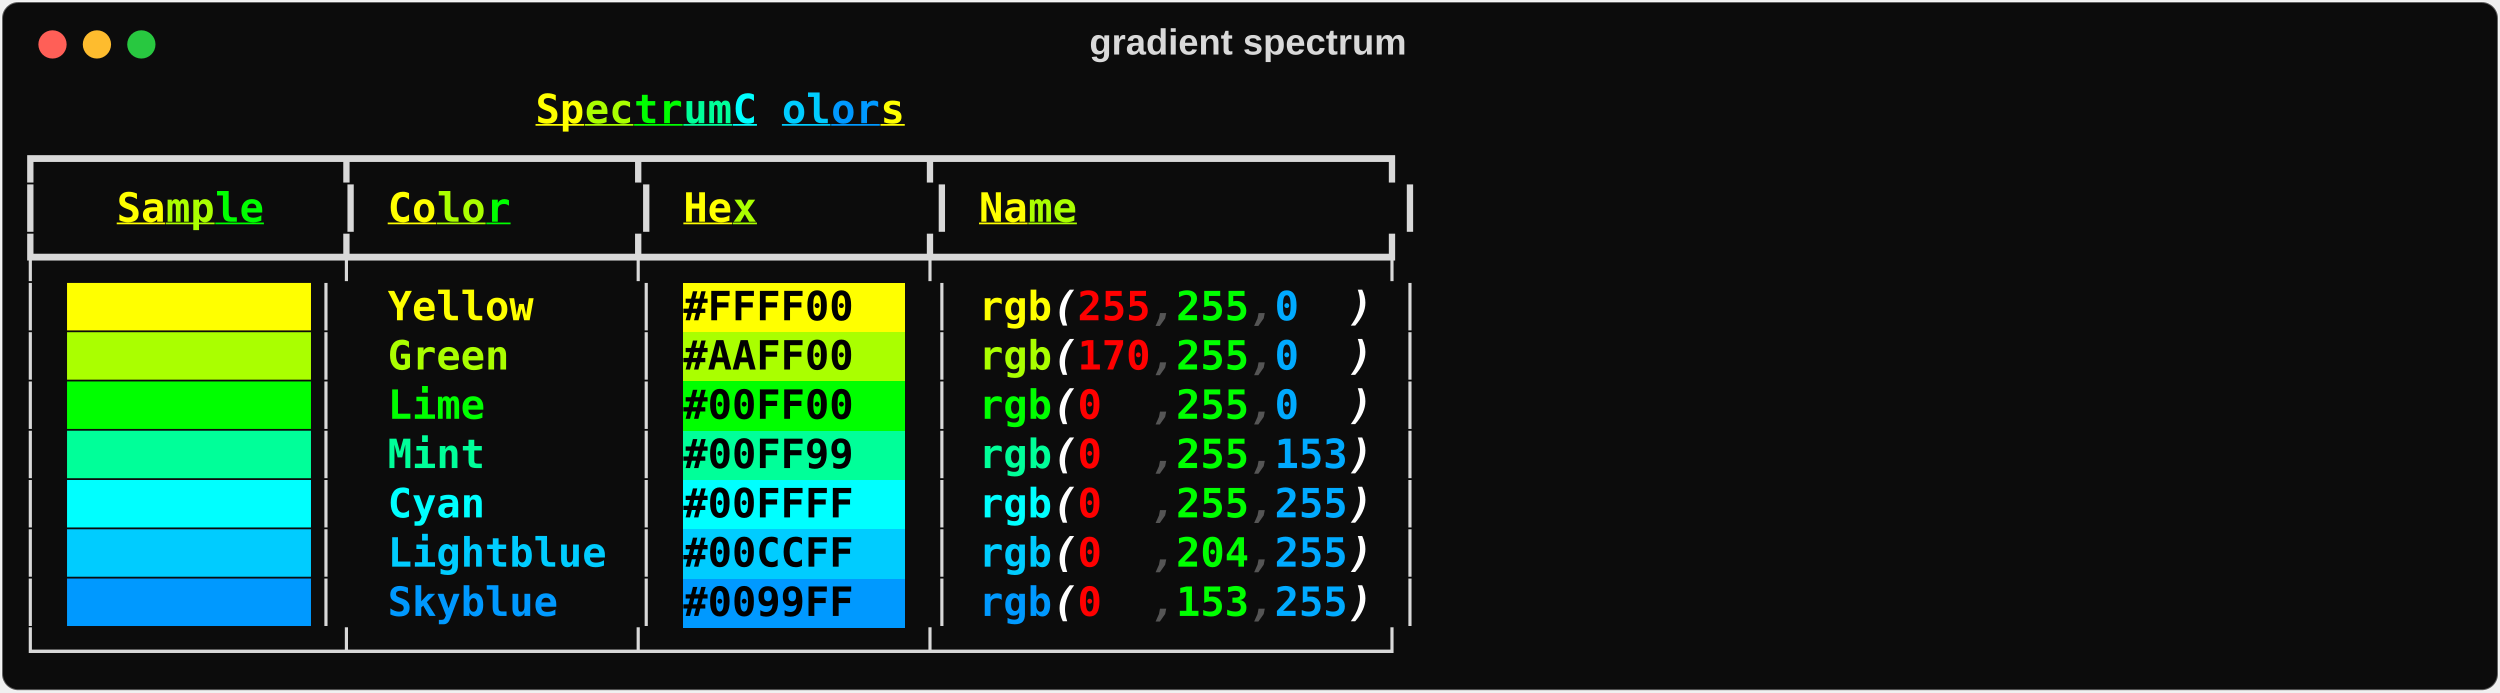
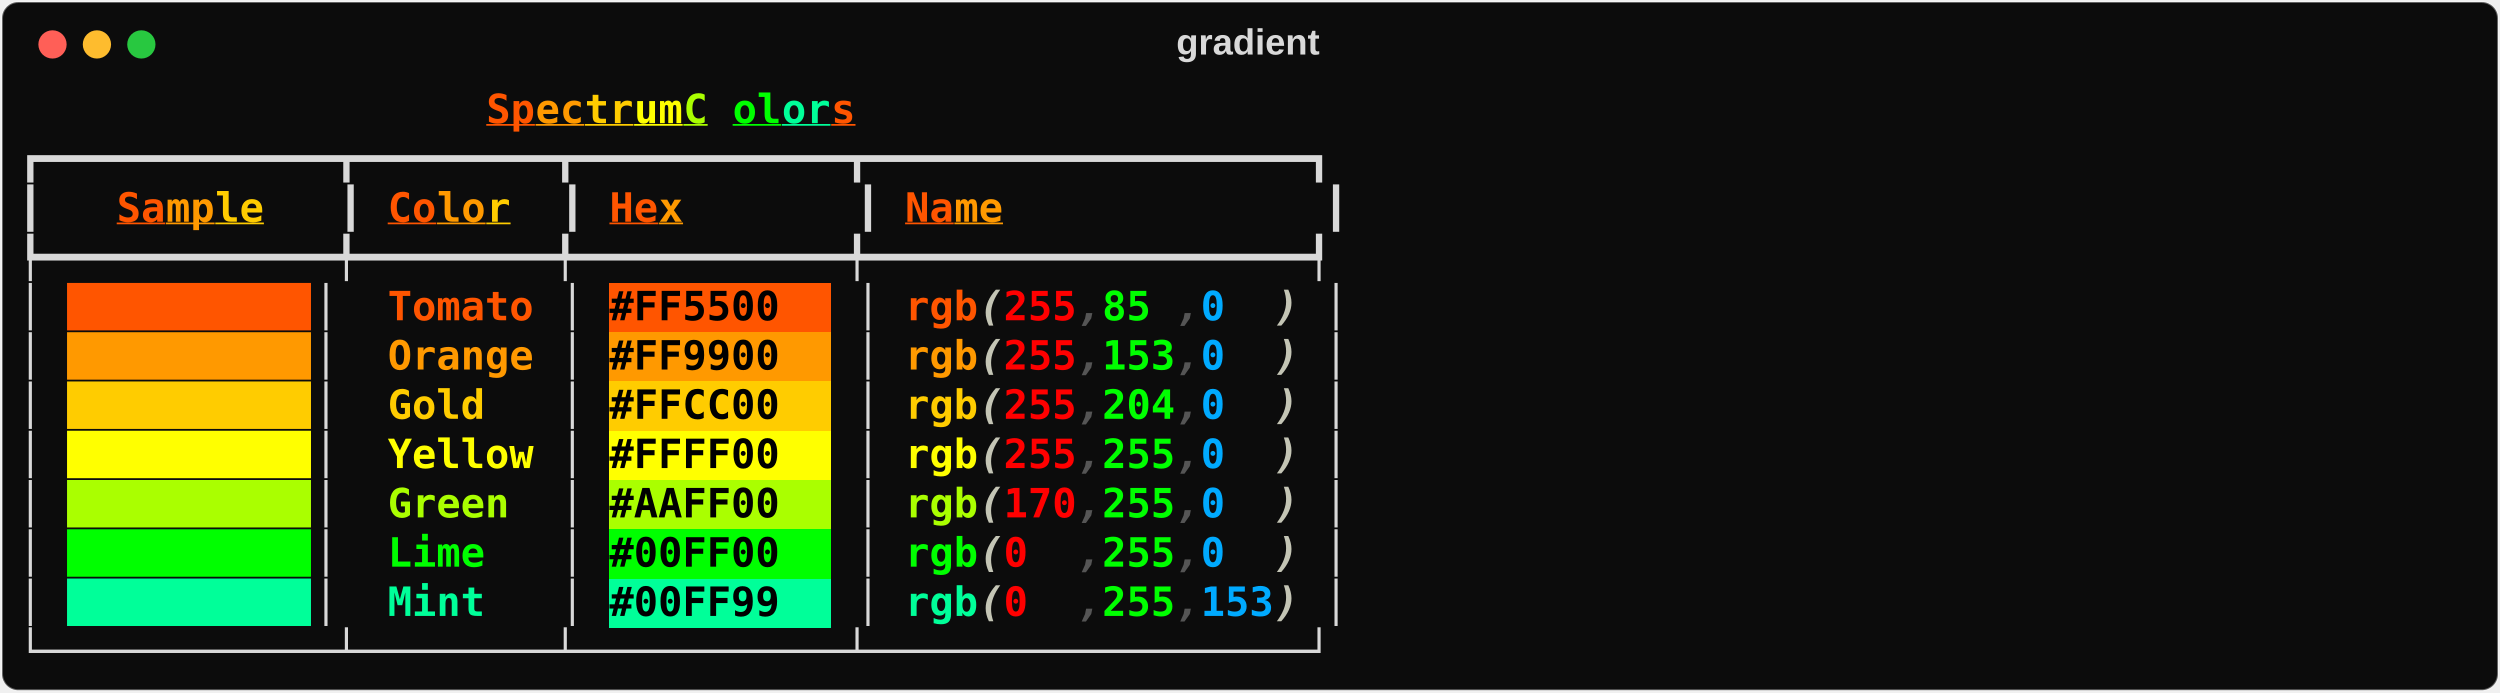
<svg xmlns="http://www.w3.org/2000/svg" class="rich-terminal" viewBox="0 0 1238 342.8">
  <style>

    @font-face {
        font-family: "Fira Code";
        src: local("FiraCode-Regular"),
                url("https://cdnjs.cloudflare.com/ajax/libs/firacode/6.2.0/woff2/FiraCode-Regular.woff2") format("woff2"),
                url("https://cdnjs.cloudflare.com/ajax/libs/firacode/6.2.0/woff/FiraCode-Regular.woff") format("woff");
        font-style: normal;
        font-weight: 400;
    }
    @font-face {
        font-family: "Fira Code";
        src: local("FiraCode-Bold"),
                url("https://cdnjs.cloudflare.com/ajax/libs/firacode/6.2.0/woff2/FiraCode-Bold.woff2") format("woff2"),
                url("https://cdnjs.cloudflare.com/ajax/libs/firacode/6.2.0/woff/FiraCode-Bold.woff") format("woff");
        font-style: bold;
        font-weight: 700;
    }

-     .terminal-317460288-matrix {
+     .terminal-383528393-matrix {
        font-family: Fira Code, monospace;
        font-size: 20px;
        line-height: 24.4px;
        font-variant-east-asian: full-width;
    }

-     .terminal-317460288-title {
+     .terminal-383528393-title {
        font-size: 18px;
        font-weight: bold;
        font-family: arial;
    }

-     .terminal-317460288-r1 { fill: #d9d9d9 }
- .terminal-317460288-r2 { fill: #ffff00;font-weight: bold;text-decoration: underline; }
- .terminal-317460288-r3 { fill: #aaff00;font-weight: bold;text-decoration: underline; }
- .terminal-317460288-r4 { fill: #00ff00;font-weight: bold;text-decoration: underline; }
- .terminal-317460288-r5 { fill: #00ff99;font-weight: bold;text-decoration: underline; }
- .terminal-317460288-r6 { fill: #00ffff;font-weight: bold;text-decoration: underline; }
- .terminal-317460288-r7 { fill: #00ccff;font-weight: bold;text-decoration: underline; }
- .terminal-317460288-r8 { fill: #0099ff;font-weight: bold;text-decoration: underline; }
- .terminal-317460288-r9 { fill: #d9d9d9;font-weight: bold }
- .terminal-317460288-r10 { fill: #ffff00;font-weight: bold }
- .terminal-317460288-r11 { fill: #000000;font-weight: bold }
- .terminal-317460288-r12 { fill: #ffffff;font-weight: bold;font-style: italic; }
- .terminal-317460288-r13 { fill: #ff0000;font-weight: bold }
- .terminal-317460288-r14 { fill: #555555;font-weight: bold;font-style: italic; }
- .terminal-317460288-r15 { fill: #00ff00;font-weight: bold }
- .terminal-317460288-r16 { fill: #00aaff;font-weight: bold }
- .terminal-317460288-r17 { fill: #aaff00;font-weight: bold }
- .terminal-317460288-r18 { fill: #00ff99;font-weight: bold }
- .terminal-317460288-r19 { fill: #00ffff;font-weight: bold }
- .terminal-317460288-r20 { fill: #00ccff;font-weight: bold }
- .terminal-317460288-r21 { fill: #0099ff;font-weight: bold }
+     .terminal-383528393-r1 { fill: #d9d9d9 }
+ .terminal-383528393-r2 { fill: #ff5500;font-weight: bold;text-decoration: underline; }
+ .terminal-383528393-r3 { fill: #ff9900;font-weight: bold;text-decoration: underline; }
+ .terminal-383528393-r4 { fill: #ffcc00;font-weight: bold;text-decoration: underline; }
+ .terminal-383528393-r5 { fill: #ffff00;font-weight: bold;text-decoration: underline; }
+ .terminal-383528393-r6 { fill: #aaff00;font-weight: bold;text-decoration: underline; }
+ .terminal-383528393-r7 { fill: #00ff00;font-weight: bold;text-decoration: underline; }
+ .terminal-383528393-r8 { fill: #00ff99;font-weight: bold;text-decoration: underline; }
+ .terminal-383528393-r9 { fill: #d9d9d9;font-weight: bold }
+ .terminal-383528393-r10 { fill: #ff5500;font-weight: bold }
+ .terminal-383528393-r11 { fill: #000000;font-weight: bold }
+ .terminal-383528393-r12 { fill: #c4c5b5;font-weight: bold;font-style: italic; }
+ .terminal-383528393-r13 { fill: #ff0000;font-weight: bold }
+ .terminal-383528393-r14 { fill: #555555;font-weight: bold;font-style: italic; }
+ .terminal-383528393-r15 { fill: #00ff00;font-weight: bold }
+ .terminal-383528393-r16 { fill: #00aaff;font-weight: bold }
+ .terminal-383528393-r17 { fill: #ff9900;font-weight: bold }
+ .terminal-383528393-r18 { fill: #ffcc00;font-weight: bold }
+ .terminal-383528393-r19 { fill: #ffff00;font-weight: bold }
+ .terminal-383528393-r20 { fill: #aaff00;font-weight: bold }
+ .terminal-383528393-r21 { fill: #00ff99;font-weight: bold }
    </style>
  <defs>
-     <clipPath id="terminal-317460288-clip-terminal">
+     <clipPath id="terminal-383528393-clip-terminal">
      <rect x="0" y="0" width="1219.0" height="291.8" />
    </clipPath>
-     <clipPath id="terminal-317460288-line-0">
+     <clipPath id="terminal-383528393-line-0">
      <rect x="0" y="1.5" width="1220" height="24.65" />
    </clipPath>
-     <clipPath id="terminal-317460288-line-1">
+     <clipPath id="terminal-383528393-line-1">
      <rect x="0" y="25.9" width="1220" height="24.65" />
    </clipPath>
-     <clipPath id="terminal-317460288-line-2">
+     <clipPath id="terminal-383528393-line-2">
      <rect x="0" y="50.3" width="1220" height="24.65" />
    </clipPath>
-     <clipPath id="terminal-317460288-line-3">
+     <clipPath id="terminal-383528393-line-3">
      <rect x="0" y="74.7" width="1220" height="24.65" />
    </clipPath>
-     <clipPath id="terminal-317460288-line-4">
+     <clipPath id="terminal-383528393-line-4">
      <rect x="0" y="99.1" width="1220" height="24.65" />
    </clipPath>
-     <clipPath id="terminal-317460288-line-5">
+     <clipPath id="terminal-383528393-line-5">
      <rect x="0" y="123.5" width="1220" height="24.65" />
    </clipPath>
-     <clipPath id="terminal-317460288-line-6">
+     <clipPath id="terminal-383528393-line-6">
      <rect x="0" y="147.9" width="1220" height="24.65" />
    </clipPath>
-     <clipPath id="terminal-317460288-line-7">
+     <clipPath id="terminal-383528393-line-7">
      <rect x="0" y="172.3" width="1220" height="24.65" />
    </clipPath>
-     <clipPath id="terminal-317460288-line-8">
+     <clipPath id="terminal-383528393-line-8">
      <rect x="0" y="196.7" width="1220" height="24.65" />
    </clipPath>
-     <clipPath id="terminal-317460288-line-9">
+     <clipPath id="terminal-383528393-line-9">
      <rect x="0" y="221.1" width="1220" height="24.65" />
    </clipPath>
-     <clipPath id="terminal-317460288-line-10">
+     <clipPath id="terminal-383528393-line-10">
      <rect x="0" y="245.5" width="1220" height="24.65" />
    </clipPath>
  </defs>
  <rect fill="#0c0c0c" stroke="rgba(255,255,255,0.35)" stroke-width="1" x="1" y="1" width="1236" height="340.8" rx="8" />
-   <text class="terminal-317460288-title" fill="#d9d9d9" text-anchor="middle" x="618" y="27">gradient spectrum</text>
+   <text class="terminal-383528393-title" fill="#d9d9d9" text-anchor="middle" x="618" y="27">gradient</text>
  <g transform="translate(26,22)">
    <circle cx="0" cy="0" r="7" fill="#ff5f57" />
    <circle cx="22" cy="0" r="7" fill="#febc2e" />
    <circle cx="44" cy="0" r="7" fill="#28c840" />
  </g>
-   <g transform="translate(9, 41)" clip-path="url(#terminal-317460288-clip-terminal)">
-     <rect fill="#ffff00" x="329.4" y="99.1" width="109.8" height="24.65" shape-rendering="crispEdges" />
-     <rect fill="#aaff00" x="329.4" y="123.5" width="109.8" height="24.65" shape-rendering="crispEdges" />
-     <rect fill="#00ff00" x="329.4" y="147.9" width="109.8" height="24.65" shape-rendering="crispEdges" />
-     <rect fill="#00ff99" x="329.4" y="172.3" width="109.8" height="24.65" shape-rendering="crispEdges" />
-     <rect fill="#00ffff" x="329.4" y="196.7" width="109.8" height="24.65" shape-rendering="crispEdges" />
-     <rect fill="#00ccff" x="329.4" y="221.1" width="109.8" height="24.65" shape-rendering="crispEdges" />
-     <rect fill="#0099ff" x="329.4" y="245.5" width="109.8" height="24.65" shape-rendering="crispEdges" />
-     <g class="terminal-317460288-matrix">
-       <text class="terminal-317460288-r2" x="256.2" y="20" textLength="24.4" clip-path="url(#terminal-317460288-line-0)">Sp</text>
-       <text class="terminal-317460288-r3" x="280.6" y="20" textLength="24.4" clip-path="url(#terminal-317460288-line-0)">ec</text>
-       <text class="terminal-317460288-r4" x="305" y="20" textLength="24.4" clip-path="url(#terminal-317460288-line-0)">tr</text>
-       <text class="terminal-317460288-r5" x="329.4" y="20" textLength="24.4" clip-path="url(#terminal-317460288-line-0)">um</text>
-       <text class="terminal-317460288-r6" x="353.8" y="20" textLength="24.4" clip-path="url(#terminal-317460288-line-0)"> C</text>
-       <text class="terminal-317460288-r7" x="378.2" y="20" textLength="24.4" clip-path="url(#terminal-317460288-line-0)">ol</text>
-       <text class="terminal-317460288-r8" x="402.6" y="20" textLength="24.4" clip-path="url(#terminal-317460288-line-0)">or</text>
-       <text class="terminal-317460288-r2" x="427" y="20" textLength="12.2" clip-path="url(#terminal-317460288-line-0)">s</text>
-       <text class="terminal-317460288-r1" x="1220" y="20" textLength="12.2" clip-path="url(#terminal-317460288-line-0)">
- </text>
-       <text class="terminal-317460288-r1" x="0" y="44.4" textLength="695.4" clip-path="url(#terminal-317460288-line-1)">┏━━━━━━━━━━━━┳━━━━━━━━━━━┳━━━━━━━━━━━┳━━━━━━━━━━━━━━━━━━┓</text>
-       <text class="terminal-317460288-r1" x="1220" y="44.4" textLength="12.2" clip-path="url(#terminal-317460288-line-1)">
- </text>
-       <text class="terminal-317460288-r1" x="0" y="68.8" textLength="12.2" clip-path="url(#terminal-317460288-line-2)">┃</text>
-       <text class="terminal-317460288-r2" x="48.8" y="68.8" textLength="24.4" clip-path="url(#terminal-317460288-line-2)">Sa</text>
-       <text class="terminal-317460288-r3" x="73.2" y="68.8" textLength="24.4" clip-path="url(#terminal-317460288-line-2)">mp</text>
-       <text class="terminal-317460288-r4" x="97.6" y="68.8" textLength="24.4" clip-path="url(#terminal-317460288-line-2)">le</text>
-       <text class="terminal-317460288-r1" x="158.6" y="68.8" textLength="12.2" clip-path="url(#terminal-317460288-line-2)">┃</text>
-       <text class="terminal-317460288-r2" x="183" y="68.8" textLength="24.4" clip-path="url(#terminal-317460288-line-2)">Co</text>
-       <text class="terminal-317460288-r3" x="207.4" y="68.8" textLength="24.4" clip-path="url(#terminal-317460288-line-2)">lo</text>
-       <text class="terminal-317460288-r4" x="231.8" y="68.8" textLength="12.2" clip-path="url(#terminal-317460288-line-2)">r</text>
-       <text class="terminal-317460288-r1" x="305" y="68.8" textLength="12.2" clip-path="url(#terminal-317460288-line-2)">┃</text>
-       <text class="terminal-317460288-r2" x="329.4" y="68.8" textLength="24.4" clip-path="url(#terminal-317460288-line-2)">He</text>
-       <text class="terminal-317460288-r3" x="353.8" y="68.8" textLength="12.2" clip-path="url(#terminal-317460288-line-2)">x</text>
-       <text class="terminal-317460288-r1" x="451.4" y="68.8" textLength="12.2" clip-path="url(#terminal-317460288-line-2)">┃</text>
-       <text class="terminal-317460288-r2" x="475.8" y="68.8" textLength="24.4" clip-path="url(#terminal-317460288-line-2)">Na</text>
-       <text class="terminal-317460288-r3" x="500.2" y="68.8" textLength="24.4" clip-path="url(#terminal-317460288-line-2)">me</text>
-       <text class="terminal-317460288-r1" x="683.2" y="68.8" textLength="12.2" clip-path="url(#terminal-317460288-line-2)">┃</text>
-       <text class="terminal-317460288-r1" x="1220" y="68.8" textLength="12.2" clip-path="url(#terminal-317460288-line-2)">
- </text>
-       <text class="terminal-317460288-r1" x="0" y="93.2" textLength="695.4" clip-path="url(#terminal-317460288-line-3)">┡━━━━━━━━━━━━╇━━━━━━━━━━━╇━━━━━━━━━━━╇━━━━━━━━━━━━━━━━━━┩</text>
-       <text class="terminal-317460288-r1" x="1220" y="93.2" textLength="12.2" clip-path="url(#terminal-317460288-line-3)">
- </text>
-       <text class="terminal-317460288-r1" x="0" y="117.6" textLength="24.4" clip-path="url(#terminal-317460288-line-4)">│ </text>
-       <text class="terminal-317460288-r10" x="24.4" y="117.6" textLength="122" clip-path="url(#terminal-317460288-line-4)">██████████</text>
-       <text class="terminal-317460288-r1" x="146.4" y="117.6" textLength="24.4" clip-path="url(#terminal-317460288-line-4)"> │</text>
-       <text class="terminal-317460288-r10" x="183" y="117.6" textLength="109.8" clip-path="url(#terminal-317460288-line-4)">Yellow   </text>
-       <text class="terminal-317460288-r1" x="305" y="117.6" textLength="12.2" clip-path="url(#terminal-317460288-line-4)">│</text>
-       <text class="terminal-317460288-r11" x="329.4" y="117.6" textLength="109.8" clip-path="url(#terminal-317460288-line-4)"> #FFFF00 </text>
-       <text class="terminal-317460288-r1" x="451.4" y="117.6" textLength="12.2" clip-path="url(#terminal-317460288-line-4)">│</text>
-       <text class="terminal-317460288-r10" x="475.8" y="117.6" textLength="36.6" clip-path="url(#terminal-317460288-line-4)">rgb</text>
-       <text class="terminal-317460288-r12" x="512.4" y="117.6" textLength="12.2" clip-path="url(#terminal-317460288-line-4)">(</text>
-       <text class="terminal-317460288-r13" x="524.6" y="117.6" textLength="36.6" clip-path="url(#terminal-317460288-line-4)">255</text>
-       <text class="terminal-317460288-r14" x="561.2" y="117.6" textLength="12.2" clip-path="url(#terminal-317460288-line-4)">,</text>
-       <text class="terminal-317460288-r15" x="573.4" y="117.6" textLength="36.6" clip-path="url(#terminal-317460288-line-4)">255</text>
-       <text class="terminal-317460288-r14" x="610" y="117.6" textLength="12.2" clip-path="url(#terminal-317460288-line-4)">,</text>
-       <text class="terminal-317460288-r16" x="622.2" y="117.6" textLength="36.6" clip-path="url(#terminal-317460288-line-4)">  0</text>
-       <text class="terminal-317460288-r12" x="658.8" y="117.6" textLength="12.2" clip-path="url(#terminal-317460288-line-4)">)</text>
-       <text class="terminal-317460288-r1" x="683.2" y="117.6" textLength="12.2" clip-path="url(#terminal-317460288-line-4)">│</text>
-       <text class="terminal-317460288-r1" x="1220" y="117.6" textLength="12.2" clip-path="url(#terminal-317460288-line-4)">
- </text>
-       <text class="terminal-317460288-r1" x="0" y="142" textLength="24.4" clip-path="url(#terminal-317460288-line-5)">│ </text>
-       <text class="terminal-317460288-r17" x="24.4" y="142" textLength="122" clip-path="url(#terminal-317460288-line-5)">██████████</text>
-       <text class="terminal-317460288-r1" x="146.4" y="142" textLength="24.4" clip-path="url(#terminal-317460288-line-5)"> │</text>
-       <text class="terminal-317460288-r17" x="183" y="142" textLength="109.8" clip-path="url(#terminal-317460288-line-5)">Green    </text>
-       <text class="terminal-317460288-r1" x="305" y="142" textLength="12.2" clip-path="url(#terminal-317460288-line-5)">│</text>
-       <text class="terminal-317460288-r11" x="329.4" y="142" textLength="109.8" clip-path="url(#terminal-317460288-line-5)"> #AAFF00 </text>
-       <text class="terminal-317460288-r1" x="451.4" y="142" textLength="12.2" clip-path="url(#terminal-317460288-line-5)">│</text>
-       <text class="terminal-317460288-r17" x="475.8" y="142" textLength="36.6" clip-path="url(#terminal-317460288-line-5)">rgb</text>
-       <text class="terminal-317460288-r12" x="512.4" y="142" textLength="12.2" clip-path="url(#terminal-317460288-line-5)">(</text>
-       <text class="terminal-317460288-r13" x="524.6" y="142" textLength="36.6" clip-path="url(#terminal-317460288-line-5)">170</text>
-       <text class="terminal-317460288-r14" x="561.2" y="142" textLength="12.2" clip-path="url(#terminal-317460288-line-5)">,</text>
-       <text class="terminal-317460288-r15" x="573.4" y="142" textLength="36.6" clip-path="url(#terminal-317460288-line-5)">255</text>
-       <text class="terminal-317460288-r14" x="610" y="142" textLength="12.2" clip-path="url(#terminal-317460288-line-5)">,</text>
-       <text class="terminal-317460288-r16" x="622.2" y="142" textLength="36.6" clip-path="url(#terminal-317460288-line-5)">  0</text>
-       <text class="terminal-317460288-r12" x="658.8" y="142" textLength="12.2" clip-path="url(#terminal-317460288-line-5)">)</text>
-       <text class="terminal-317460288-r1" x="683.2" y="142" textLength="12.2" clip-path="url(#terminal-317460288-line-5)">│</text>
-       <text class="terminal-317460288-r1" x="1220" y="142" textLength="12.2" clip-path="url(#terminal-317460288-line-5)">
- </text>
-       <text class="terminal-317460288-r1" x="0" y="166.4" textLength="24.4" clip-path="url(#terminal-317460288-line-6)">│ </text>
-       <text class="terminal-317460288-r15" x="24.4" y="166.4" textLength="122" clip-path="url(#terminal-317460288-line-6)">██████████</text>
-       <text class="terminal-317460288-r1" x="146.4" y="166.4" textLength="24.4" clip-path="url(#terminal-317460288-line-6)"> │</text>
-       <text class="terminal-317460288-r15" x="183" y="166.4" textLength="109.8" clip-path="url(#terminal-317460288-line-6)">Lime     </text>
-       <text class="terminal-317460288-r1" x="305" y="166.4" textLength="12.2" clip-path="url(#terminal-317460288-line-6)">│</text>
-       <text class="terminal-317460288-r11" x="329.4" y="166.4" textLength="109.8" clip-path="url(#terminal-317460288-line-6)"> #00FF00 </text>
-       <text class="terminal-317460288-r1" x="451.4" y="166.4" textLength="12.2" clip-path="url(#terminal-317460288-line-6)">│</text>
-       <text class="terminal-317460288-r15" x="475.8" y="166.4" textLength="36.6" clip-path="url(#terminal-317460288-line-6)">rgb</text>
-       <text class="terminal-317460288-r12" x="512.4" y="166.4" textLength="12.2" clip-path="url(#terminal-317460288-line-6)">(</text>
-       <text class="terminal-317460288-r13" x="524.6" y="166.4" textLength="36.6" clip-path="url(#terminal-317460288-line-6)">  0</text>
-       <text class="terminal-317460288-r14" x="561.2" y="166.4" textLength="12.2" clip-path="url(#terminal-317460288-line-6)">,</text>
-       <text class="terminal-317460288-r15" x="573.4" y="166.4" textLength="36.6" clip-path="url(#terminal-317460288-line-6)">255</text>
-       <text class="terminal-317460288-r14" x="610" y="166.4" textLength="12.2" clip-path="url(#terminal-317460288-line-6)">,</text>
-       <text class="terminal-317460288-r16" x="622.2" y="166.4" textLength="36.6" clip-path="url(#terminal-317460288-line-6)">  0</text>
-       <text class="terminal-317460288-r12" x="658.8" y="166.4" textLength="12.2" clip-path="url(#terminal-317460288-line-6)">)</text>
-       <text class="terminal-317460288-r1" x="683.2" y="166.4" textLength="12.2" clip-path="url(#terminal-317460288-line-6)">│</text>
-       <text class="terminal-317460288-r1" x="1220" y="166.4" textLength="12.2" clip-path="url(#terminal-317460288-line-6)">
- </text>
-       <text class="terminal-317460288-r1" x="0" y="190.8" textLength="24.4" clip-path="url(#terminal-317460288-line-7)">│ </text>
-       <text class="terminal-317460288-r18" x="24.4" y="190.8" textLength="122" clip-path="url(#terminal-317460288-line-7)">██████████</text>
-       <text class="terminal-317460288-r1" x="146.4" y="190.8" textLength="24.4" clip-path="url(#terminal-317460288-line-7)"> │</text>
-       <text class="terminal-317460288-r18" x="183" y="190.8" textLength="109.8" clip-path="url(#terminal-317460288-line-7)">Mint     </text>
-       <text class="terminal-317460288-r1" x="305" y="190.8" textLength="12.2" clip-path="url(#terminal-317460288-line-7)">│</text>
-       <text class="terminal-317460288-r11" x="329.4" y="190.8" textLength="109.8" clip-path="url(#terminal-317460288-line-7)"> #00FF99 </text>
-       <text class="terminal-317460288-r1" x="451.4" y="190.8" textLength="12.2" clip-path="url(#terminal-317460288-line-7)">│</text>
-       <text class="terminal-317460288-r18" x="475.8" y="190.8" textLength="36.6" clip-path="url(#terminal-317460288-line-7)">rgb</text>
-       <text class="terminal-317460288-r12" x="512.4" y="190.8" textLength="12.2" clip-path="url(#terminal-317460288-line-7)">(</text>
-       <text class="terminal-317460288-r13" x="524.6" y="190.8" textLength="36.6" clip-path="url(#terminal-317460288-line-7)">  0</text>
-       <text class="terminal-317460288-r14" x="561.2" y="190.8" textLength="12.2" clip-path="url(#terminal-317460288-line-7)">,</text>
-       <text class="terminal-317460288-r15" x="573.4" y="190.8" textLength="36.6" clip-path="url(#terminal-317460288-line-7)">255</text>
-       <text class="terminal-317460288-r14" x="610" y="190.8" textLength="12.2" clip-path="url(#terminal-317460288-line-7)">,</text>
-       <text class="terminal-317460288-r16" x="622.2" y="190.8" textLength="36.6" clip-path="url(#terminal-317460288-line-7)">153</text>
-       <text class="terminal-317460288-r12" x="658.8" y="190.8" textLength="12.2" clip-path="url(#terminal-317460288-line-7)">)</text>
-       <text class="terminal-317460288-r1" x="683.2" y="190.8" textLength="12.2" clip-path="url(#terminal-317460288-line-7)">│</text>
-       <text class="terminal-317460288-r1" x="1220" y="190.8" textLength="12.2" clip-path="url(#terminal-317460288-line-7)">
- </text>
-       <text class="terminal-317460288-r1" x="0" y="215.2" textLength="24.4" clip-path="url(#terminal-317460288-line-8)">│ </text>
-       <text class="terminal-317460288-r19" x="24.4" y="215.2" textLength="122" clip-path="url(#terminal-317460288-line-8)">██████████</text>
-       <text class="terminal-317460288-r1" x="146.4" y="215.2" textLength="24.4" clip-path="url(#terminal-317460288-line-8)"> │</text>
-       <text class="terminal-317460288-r19" x="183" y="215.2" textLength="109.8" clip-path="url(#terminal-317460288-line-8)">Cyan     </text>
-       <text class="terminal-317460288-r1" x="305" y="215.2" textLength="12.2" clip-path="url(#terminal-317460288-line-8)">│</text>
-       <text class="terminal-317460288-r11" x="329.4" y="215.2" textLength="109.8" clip-path="url(#terminal-317460288-line-8)"> #00FFFF </text>
-       <text class="terminal-317460288-r1" x="451.4" y="215.2" textLength="12.2" clip-path="url(#terminal-317460288-line-8)">│</text>
-       <text class="terminal-317460288-r19" x="475.8" y="215.2" textLength="36.6" clip-path="url(#terminal-317460288-line-8)">rgb</text>
-       <text class="terminal-317460288-r12" x="512.4" y="215.2" textLength="12.2" clip-path="url(#terminal-317460288-line-8)">(</text>
-       <text class="terminal-317460288-r13" x="524.6" y="215.2" textLength="36.6" clip-path="url(#terminal-317460288-line-8)">  0</text>
-       <text class="terminal-317460288-r14" x="561.2" y="215.2" textLength="12.2" clip-path="url(#terminal-317460288-line-8)">,</text>
-       <text class="terminal-317460288-r15" x="573.4" y="215.2" textLength="36.6" clip-path="url(#terminal-317460288-line-8)">255</text>
-       <text class="terminal-317460288-r14" x="610" y="215.2" textLength="12.2" clip-path="url(#terminal-317460288-line-8)">,</text>
-       <text class="terminal-317460288-r16" x="622.2" y="215.2" textLength="36.6" clip-path="url(#terminal-317460288-line-8)">255</text>
-       <text class="terminal-317460288-r12" x="658.8" y="215.2" textLength="12.2" clip-path="url(#terminal-317460288-line-8)">)</text>
-       <text class="terminal-317460288-r1" x="683.2" y="215.2" textLength="12.2" clip-path="url(#terminal-317460288-line-8)">│</text>
-       <text class="terminal-317460288-r1" x="1220" y="215.2" textLength="12.2" clip-path="url(#terminal-317460288-line-8)">
- </text>
-       <text class="terminal-317460288-r1" x="0" y="239.6" textLength="24.4" clip-path="url(#terminal-317460288-line-9)">│ </text>
-       <text class="terminal-317460288-r20" x="24.4" y="239.6" textLength="122" clip-path="url(#terminal-317460288-line-9)">██████████</text>
-       <text class="terminal-317460288-r1" x="146.4" y="239.6" textLength="24.4" clip-path="url(#terminal-317460288-line-9)"> │</text>
-       <text class="terminal-317460288-r20" x="183" y="239.6" textLength="109.8" clip-path="url(#terminal-317460288-line-9)">Lightblue</text>
-       <text class="terminal-317460288-r1" x="305" y="239.6" textLength="12.2" clip-path="url(#terminal-317460288-line-9)">│</text>
-       <text class="terminal-317460288-r11" x="329.4" y="239.6" textLength="109.8" clip-path="url(#terminal-317460288-line-9)"> #00CCFF </text>
-       <text class="terminal-317460288-r1" x="451.4" y="239.6" textLength="12.2" clip-path="url(#terminal-317460288-line-9)">│</text>
-       <text class="terminal-317460288-r20" x="475.8" y="239.6" textLength="36.6" clip-path="url(#terminal-317460288-line-9)">rgb</text>
-       <text class="terminal-317460288-r12" x="512.4" y="239.6" textLength="12.2" clip-path="url(#terminal-317460288-line-9)">(</text>
-       <text class="terminal-317460288-r13" x="524.6" y="239.6" textLength="36.6" clip-path="url(#terminal-317460288-line-9)">  0</text>
-       <text class="terminal-317460288-r14" x="561.2" y="239.6" textLength="12.2" clip-path="url(#terminal-317460288-line-9)">,</text>
-       <text class="terminal-317460288-r15" x="573.4" y="239.6" textLength="36.6" clip-path="url(#terminal-317460288-line-9)">204</text>
-       <text class="terminal-317460288-r14" x="610" y="239.6" textLength="12.2" clip-path="url(#terminal-317460288-line-9)">,</text>
-       <text class="terminal-317460288-r16" x="622.2" y="239.6" textLength="36.6" clip-path="url(#terminal-317460288-line-9)">255</text>
-       <text class="terminal-317460288-r12" x="658.8" y="239.6" textLength="12.2" clip-path="url(#terminal-317460288-line-9)">)</text>
-       <text class="terminal-317460288-r1" x="683.2" y="239.6" textLength="12.2" clip-path="url(#terminal-317460288-line-9)">│</text>
-       <text class="terminal-317460288-r1" x="1220" y="239.6" textLength="12.2" clip-path="url(#terminal-317460288-line-9)">
- </text>
-       <text class="terminal-317460288-r1" x="0" y="264" textLength="24.4" clip-path="url(#terminal-317460288-line-10)">│ </text>
-       <text class="terminal-317460288-r21" x="24.4" y="264" textLength="122" clip-path="url(#terminal-317460288-line-10)">██████████</text>
-       <text class="terminal-317460288-r1" x="146.4" y="264" textLength="24.4" clip-path="url(#terminal-317460288-line-10)"> │</text>
-       <text class="terminal-317460288-r21" x="183" y="264" textLength="109.8" clip-path="url(#terminal-317460288-line-10)">Skyblue  </text>
-       <text class="terminal-317460288-r1" x="305" y="264" textLength="12.2" clip-path="url(#terminal-317460288-line-10)">│</text>
-       <text class="terminal-317460288-r11" x="329.4" y="264" textLength="109.8" clip-path="url(#terminal-317460288-line-10)"> #0099FF </text>
-       <text class="terminal-317460288-r1" x="451.4" y="264" textLength="12.2" clip-path="url(#terminal-317460288-line-10)">│</text>
-       <text class="terminal-317460288-r21" x="475.8" y="264" textLength="36.6" clip-path="url(#terminal-317460288-line-10)">rgb</text>
-       <text class="terminal-317460288-r12" x="512.4" y="264" textLength="12.2" clip-path="url(#terminal-317460288-line-10)">(</text>
-       <text class="terminal-317460288-r13" x="524.6" y="264" textLength="36.6" clip-path="url(#terminal-317460288-line-10)">  0</text>
-       <text class="terminal-317460288-r14" x="561.2" y="264" textLength="12.2" clip-path="url(#terminal-317460288-line-10)">,</text>
-       <text class="terminal-317460288-r15" x="573.4" y="264" textLength="36.6" clip-path="url(#terminal-317460288-line-10)">153</text>
-       <text class="terminal-317460288-r14" x="610" y="264" textLength="12.2" clip-path="url(#terminal-317460288-line-10)">,</text>
-       <text class="terminal-317460288-r16" x="622.2" y="264" textLength="36.6" clip-path="url(#terminal-317460288-line-10)">255</text>
-       <text class="terminal-317460288-r12" x="658.8" y="264" textLength="12.2" clip-path="url(#terminal-317460288-line-10)">)</text>
-       <text class="terminal-317460288-r1" x="683.2" y="264" textLength="12.2" clip-path="url(#terminal-317460288-line-10)">│</text>
-       <text class="terminal-317460288-r1" x="1220" y="264" textLength="12.2" clip-path="url(#terminal-317460288-line-10)">
- </text>
-       <text class="terminal-317460288-r1" x="0" y="288.4" textLength="695.4" clip-path="url(#terminal-317460288-line-11)">└────────────┴───────────┴───────────┴──────────────────┘</text>
-       <text class="terminal-317460288-r1" x="1220" y="288.4" textLength="12.2" clip-path="url(#terminal-317460288-line-11)">
+   <g transform="translate(9, 41)" clip-path="url(#terminal-383528393-clip-terminal)">
+     <rect fill="#ff5500" x="292.8" y="99.1" width="109.8" height="24.65" shape-rendering="crispEdges" />
+     <rect fill="#ff9900" x="292.8" y="123.5" width="109.8" height="24.65" shape-rendering="crispEdges" />
+     <rect fill="#ffcc00" x="292.8" y="147.9" width="109.8" height="24.65" shape-rendering="crispEdges" />
+     <rect fill="#ffff00" x="292.8" y="172.3" width="109.8" height="24.65" shape-rendering="crispEdges" />
+     <rect fill="#aaff00" x="292.8" y="196.7" width="109.8" height="24.65" shape-rendering="crispEdges" />
+     <rect fill="#00ff00" x="292.8" y="221.1" width="109.8" height="24.65" shape-rendering="crispEdges" />
+     <rect fill="#00ff99" x="292.8" y="245.5" width="109.8" height="24.65" shape-rendering="crispEdges" />
+     <g class="terminal-383528393-matrix">
+       <text class="terminal-383528393-r2" x="231.8" y="20" textLength="24.4" clip-path="url(#terminal-383528393-line-0)">Sp</text>
+       <text class="terminal-383528393-r3" x="256.2" y="20" textLength="24.4" clip-path="url(#terminal-383528393-line-0)">ec</text>
+       <text class="terminal-383528393-r4" x="280.6" y="20" textLength="24.4" clip-path="url(#terminal-383528393-line-0)">tr</text>
+       <text class="terminal-383528393-r5" x="305" y="20" textLength="24.4" clip-path="url(#terminal-383528393-line-0)">um</text>
+       <text class="terminal-383528393-r6" x="329.4" y="20" textLength="24.4" clip-path="url(#terminal-383528393-line-0)"> C</text>
+       <text class="terminal-383528393-r7" x="353.8" y="20" textLength="24.4" clip-path="url(#terminal-383528393-line-0)">ol</text>
+       <text class="terminal-383528393-r8" x="378.2" y="20" textLength="24.4" clip-path="url(#terminal-383528393-line-0)">or</text>
+       <text class="terminal-383528393-r2" x="402.6" y="20" textLength="12.2" clip-path="url(#terminal-383528393-line-0)">s</text>
+       <text class="terminal-383528393-r1" x="1220" y="20" textLength="12.2" clip-path="url(#terminal-383528393-line-0)">
+ </text>
+       <text class="terminal-383528393-r1" x="0" y="44.4" textLength="658.8" clip-path="url(#terminal-383528393-line-1)">┏━━━━━━━━━━━━┳━━━━━━━━┳━━━━━━━━━━━┳━━━━━━━━━━━━━━━━━━┓</text>
+       <text class="terminal-383528393-r1" x="1220" y="44.4" textLength="12.2" clip-path="url(#terminal-383528393-line-1)">
+ </text>
+       <text class="terminal-383528393-r1" x="0" y="68.8" textLength="12.2" clip-path="url(#terminal-383528393-line-2)">┃</text>
+       <text class="terminal-383528393-r2" x="48.8" y="68.8" textLength="24.4" clip-path="url(#terminal-383528393-line-2)">Sa</text>
+       <text class="terminal-383528393-r3" x="73.2" y="68.8" textLength="24.4" clip-path="url(#terminal-383528393-line-2)">mp</text>
+       <text class="terminal-383528393-r4" x="97.6" y="68.8" textLength="24.4" clip-path="url(#terminal-383528393-line-2)">le</text>
+       <text class="terminal-383528393-r1" x="158.6" y="68.8" textLength="12.2" clip-path="url(#terminal-383528393-line-2)">┃</text>
+       <text class="terminal-383528393-r2" x="183" y="68.8" textLength="24.4" clip-path="url(#terminal-383528393-line-2)">Co</text>
+       <text class="terminal-383528393-r3" x="207.4" y="68.8" textLength="24.4" clip-path="url(#terminal-383528393-line-2)">lo</text>
+       <text class="terminal-383528393-r4" x="231.8" y="68.8" textLength="12.2" clip-path="url(#terminal-383528393-line-2)">r</text>
+       <text class="terminal-383528393-r1" x="268.4" y="68.8" textLength="12.2" clip-path="url(#terminal-383528393-line-2)">┃</text>
+       <text class="terminal-383528393-r2" x="292.8" y="68.8" textLength="24.4" clip-path="url(#terminal-383528393-line-2)">He</text>
+       <text class="terminal-383528393-r3" x="317.2" y="68.8" textLength="12.2" clip-path="url(#terminal-383528393-line-2)">x</text>
+       <text class="terminal-383528393-r1" x="414.8" y="68.8" textLength="12.2" clip-path="url(#terminal-383528393-line-2)">┃</text>
+       <text class="terminal-383528393-r2" x="439.2" y="68.8" textLength="24.4" clip-path="url(#terminal-383528393-line-2)">Na</text>
+       <text class="terminal-383528393-r3" x="463.6" y="68.8" textLength="24.4" clip-path="url(#terminal-383528393-line-2)">me</text>
+       <text class="terminal-383528393-r1" x="646.6" y="68.8" textLength="12.2" clip-path="url(#terminal-383528393-line-2)">┃</text>
+       <text class="terminal-383528393-r1" x="1220" y="68.8" textLength="12.2" clip-path="url(#terminal-383528393-line-2)">
+ </text>
+       <text class="terminal-383528393-r1" x="0" y="93.2" textLength="658.8" clip-path="url(#terminal-383528393-line-3)">┡━━━━━━━━━━━━╇━━━━━━━━╇━━━━━━━━━━━╇━━━━━━━━━━━━━━━━━━┩</text>
+       <text class="terminal-383528393-r1" x="1220" y="93.2" textLength="12.2" clip-path="url(#terminal-383528393-line-3)">
+ </text>
+       <text class="terminal-383528393-r1" x="0" y="117.6" textLength="24.4" clip-path="url(#terminal-383528393-line-4)">│ </text>
+       <text class="terminal-383528393-r10" x="24.4" y="117.6" textLength="122" clip-path="url(#terminal-383528393-line-4)">██████████</text>
+       <text class="terminal-383528393-r1" x="146.4" y="117.6" textLength="24.4" clip-path="url(#terminal-383528393-line-4)"> │</text>
+       <text class="terminal-383528393-r10" x="183" y="117.6" textLength="73.2" clip-path="url(#terminal-383528393-line-4)">Tomato</text>
+       <text class="terminal-383528393-r1" x="268.4" y="117.6" textLength="12.2" clip-path="url(#terminal-383528393-line-4)">│</text>
+       <text class="terminal-383528393-r11" x="292.8" y="117.6" textLength="109.8" clip-path="url(#terminal-383528393-line-4)"> #FF5500 </text>
+       <text class="terminal-383528393-r1" x="414.8" y="117.6" textLength="12.2" clip-path="url(#terminal-383528393-line-4)">│</text>
+       <text class="terminal-383528393-r10" x="439.2" y="117.6" textLength="36.6" clip-path="url(#terminal-383528393-line-4)">rgb</text>
+       <text class="terminal-383528393-r12" x="475.8" y="117.6" textLength="12.2" clip-path="url(#terminal-383528393-line-4)">(</text>
+       <text class="terminal-383528393-r13" x="488" y="117.6" textLength="36.6" clip-path="url(#terminal-383528393-line-4)">255</text>
+       <text class="terminal-383528393-r14" x="524.6" y="117.6" textLength="12.2" clip-path="url(#terminal-383528393-line-4)">,</text>
+       <text class="terminal-383528393-r15" x="536.8" y="117.6" textLength="36.6" clip-path="url(#terminal-383528393-line-4)"> 85</text>
+       <text class="terminal-383528393-r14" x="573.4" y="117.6" textLength="12.2" clip-path="url(#terminal-383528393-line-4)">,</text>
+       <text class="terminal-383528393-r16" x="585.6" y="117.6" textLength="36.6" clip-path="url(#terminal-383528393-line-4)">  0</text>
+       <text class="terminal-383528393-r12" x="622.2" y="117.6" textLength="12.2" clip-path="url(#terminal-383528393-line-4)">)</text>
+       <text class="terminal-383528393-r1" x="646.6" y="117.6" textLength="12.2" clip-path="url(#terminal-383528393-line-4)">│</text>
+       <text class="terminal-383528393-r1" x="1220" y="117.6" textLength="12.2" clip-path="url(#terminal-383528393-line-4)">
+ </text>
+       <text class="terminal-383528393-r1" x="0" y="142" textLength="24.4" clip-path="url(#terminal-383528393-line-5)">│ </text>
+       <text class="terminal-383528393-r17" x="24.4" y="142" textLength="122" clip-path="url(#terminal-383528393-line-5)">██████████</text>
+       <text class="terminal-383528393-r1" x="146.4" y="142" textLength="24.4" clip-path="url(#terminal-383528393-line-5)"> │</text>
+       <text class="terminal-383528393-r17" x="183" y="142" textLength="73.2" clip-path="url(#terminal-383528393-line-5)">Orange</text>
+       <text class="terminal-383528393-r1" x="268.4" y="142" textLength="12.2" clip-path="url(#terminal-383528393-line-5)">│</text>
+       <text class="terminal-383528393-r11" x="292.8" y="142" textLength="109.8" clip-path="url(#terminal-383528393-line-5)"> #FF9900 </text>
+       <text class="terminal-383528393-r1" x="414.8" y="142" textLength="12.2" clip-path="url(#terminal-383528393-line-5)">│</text>
+       <text class="terminal-383528393-r17" x="439.2" y="142" textLength="36.6" clip-path="url(#terminal-383528393-line-5)">rgb</text>
+       <text class="terminal-383528393-r12" x="475.8" y="142" textLength="12.2" clip-path="url(#terminal-383528393-line-5)">(</text>
+       <text class="terminal-383528393-r13" x="488" y="142" textLength="36.6" clip-path="url(#terminal-383528393-line-5)">255</text>
+       <text class="terminal-383528393-r14" x="524.6" y="142" textLength="12.2" clip-path="url(#terminal-383528393-line-5)">,</text>
+       <text class="terminal-383528393-r15" x="536.8" y="142" textLength="36.6" clip-path="url(#terminal-383528393-line-5)">153</text>
+       <text class="terminal-383528393-r14" x="573.4" y="142" textLength="12.2" clip-path="url(#terminal-383528393-line-5)">,</text>
+       <text class="terminal-383528393-r16" x="585.6" y="142" textLength="36.6" clip-path="url(#terminal-383528393-line-5)">  0</text>
+       <text class="terminal-383528393-r12" x="622.2" y="142" textLength="12.2" clip-path="url(#terminal-383528393-line-5)">)</text>
+       <text class="terminal-383528393-r1" x="646.6" y="142" textLength="12.2" clip-path="url(#terminal-383528393-line-5)">│</text>
+       <text class="terminal-383528393-r1" x="1220" y="142" textLength="12.2" clip-path="url(#terminal-383528393-line-5)">
+ </text>
+       <text class="terminal-383528393-r1" x="0" y="166.4" textLength="24.4" clip-path="url(#terminal-383528393-line-6)">│ </text>
+       <text class="terminal-383528393-r18" x="24.4" y="166.4" textLength="122" clip-path="url(#terminal-383528393-line-6)">██████████</text>
+       <text class="terminal-383528393-r1" x="146.4" y="166.4" textLength="24.4" clip-path="url(#terminal-383528393-line-6)"> │</text>
+       <text class="terminal-383528393-r18" x="183" y="166.4" textLength="73.2" clip-path="url(#terminal-383528393-line-6)">Gold  </text>
+       <text class="terminal-383528393-r1" x="268.4" y="166.4" textLength="12.2" clip-path="url(#terminal-383528393-line-6)">│</text>
+       <text class="terminal-383528393-r11" x="292.8" y="166.4" textLength="109.8" clip-path="url(#terminal-383528393-line-6)"> #FFCC00 </text>
+       <text class="terminal-383528393-r1" x="414.8" y="166.4" textLength="12.2" clip-path="url(#terminal-383528393-line-6)">│</text>
+       <text class="terminal-383528393-r18" x="439.2" y="166.4" textLength="36.6" clip-path="url(#terminal-383528393-line-6)">rgb</text>
+       <text class="terminal-383528393-r12" x="475.8" y="166.4" textLength="12.2" clip-path="url(#terminal-383528393-line-6)">(</text>
+       <text class="terminal-383528393-r13" x="488" y="166.4" textLength="36.6" clip-path="url(#terminal-383528393-line-6)">255</text>
+       <text class="terminal-383528393-r14" x="524.6" y="166.4" textLength="12.2" clip-path="url(#terminal-383528393-line-6)">,</text>
+       <text class="terminal-383528393-r15" x="536.8" y="166.4" textLength="36.6" clip-path="url(#terminal-383528393-line-6)">204</text>
+       <text class="terminal-383528393-r14" x="573.4" y="166.4" textLength="12.2" clip-path="url(#terminal-383528393-line-6)">,</text>
+       <text class="terminal-383528393-r16" x="585.6" y="166.4" textLength="36.6" clip-path="url(#terminal-383528393-line-6)">  0</text>
+       <text class="terminal-383528393-r12" x="622.2" y="166.4" textLength="12.2" clip-path="url(#terminal-383528393-line-6)">)</text>
+       <text class="terminal-383528393-r1" x="646.6" y="166.4" textLength="12.2" clip-path="url(#terminal-383528393-line-6)">│</text>
+       <text class="terminal-383528393-r1" x="1220" y="166.4" textLength="12.2" clip-path="url(#terminal-383528393-line-6)">
+ </text>
+       <text class="terminal-383528393-r1" x="0" y="190.8" textLength="24.4" clip-path="url(#terminal-383528393-line-7)">│ </text>
+       <text class="terminal-383528393-r19" x="24.4" y="190.8" textLength="122" clip-path="url(#terminal-383528393-line-7)">██████████</text>
+       <text class="terminal-383528393-r1" x="146.4" y="190.8" textLength="24.4" clip-path="url(#terminal-383528393-line-7)"> │</text>
+       <text class="terminal-383528393-r19" x="183" y="190.8" textLength="73.2" clip-path="url(#terminal-383528393-line-7)">Yellow</text>
+       <text class="terminal-383528393-r1" x="268.4" y="190.8" textLength="12.2" clip-path="url(#terminal-383528393-line-7)">│</text>
+       <text class="terminal-383528393-r11" x="292.8" y="190.8" textLength="109.8" clip-path="url(#terminal-383528393-line-7)"> #FFFF00 </text>
+       <text class="terminal-383528393-r1" x="414.8" y="190.8" textLength="12.2" clip-path="url(#terminal-383528393-line-7)">│</text>
+       <text class="terminal-383528393-r19" x="439.2" y="190.8" textLength="36.6" clip-path="url(#terminal-383528393-line-7)">rgb</text>
+       <text class="terminal-383528393-r12" x="475.8" y="190.8" textLength="12.2" clip-path="url(#terminal-383528393-line-7)">(</text>
+       <text class="terminal-383528393-r13" x="488" y="190.8" textLength="36.6" clip-path="url(#terminal-383528393-line-7)">255</text>
+       <text class="terminal-383528393-r14" x="524.6" y="190.8" textLength="12.2" clip-path="url(#terminal-383528393-line-7)">,</text>
+       <text class="terminal-383528393-r15" x="536.8" y="190.8" textLength="36.6" clip-path="url(#terminal-383528393-line-7)">255</text>
+       <text class="terminal-383528393-r14" x="573.4" y="190.8" textLength="12.2" clip-path="url(#terminal-383528393-line-7)">,</text>
+       <text class="terminal-383528393-r16" x="585.6" y="190.8" textLength="36.6" clip-path="url(#terminal-383528393-line-7)">  0</text>
+       <text class="terminal-383528393-r12" x="622.2" y="190.8" textLength="12.2" clip-path="url(#terminal-383528393-line-7)">)</text>
+       <text class="terminal-383528393-r1" x="646.6" y="190.8" textLength="12.2" clip-path="url(#terminal-383528393-line-7)">│</text>
+       <text class="terminal-383528393-r1" x="1220" y="190.8" textLength="12.2" clip-path="url(#terminal-383528393-line-7)">
+ </text>
+       <text class="terminal-383528393-r1" x="0" y="215.2" textLength="24.4" clip-path="url(#terminal-383528393-line-8)">│ </text>
+       <text class="terminal-383528393-r20" x="24.4" y="215.2" textLength="122" clip-path="url(#terminal-383528393-line-8)">██████████</text>
+       <text class="terminal-383528393-r1" x="146.4" y="215.2" textLength="24.4" clip-path="url(#terminal-383528393-line-8)"> │</text>
+       <text class="terminal-383528393-r20" x="183" y="215.2" textLength="73.2" clip-path="url(#terminal-383528393-line-8)">Green </text>
+       <text class="terminal-383528393-r1" x="268.4" y="215.2" textLength="12.2" clip-path="url(#terminal-383528393-line-8)">│</text>
+       <text class="terminal-383528393-r11" x="292.8" y="215.2" textLength="109.8" clip-path="url(#terminal-383528393-line-8)"> #AAFF00 </text>
+       <text class="terminal-383528393-r1" x="414.8" y="215.2" textLength="12.2" clip-path="url(#terminal-383528393-line-8)">│</text>
+       <text class="terminal-383528393-r20" x="439.2" y="215.2" textLength="36.6" clip-path="url(#terminal-383528393-line-8)">rgb</text>
+       <text class="terminal-383528393-r12" x="475.8" y="215.2" textLength="12.2" clip-path="url(#terminal-383528393-line-8)">(</text>
+       <text class="terminal-383528393-r13" x="488" y="215.2" textLength="36.6" clip-path="url(#terminal-383528393-line-8)">170</text>
+       <text class="terminal-383528393-r14" x="524.6" y="215.2" textLength="12.2" clip-path="url(#terminal-383528393-line-8)">,</text>
+       <text class="terminal-383528393-r15" x="536.8" y="215.2" textLength="36.6" clip-path="url(#terminal-383528393-line-8)">255</text>
+       <text class="terminal-383528393-r14" x="573.4" y="215.2" textLength="12.2" clip-path="url(#terminal-383528393-line-8)">,</text>
+       <text class="terminal-383528393-r16" x="585.6" y="215.2" textLength="36.6" clip-path="url(#terminal-383528393-line-8)">  0</text>
+       <text class="terminal-383528393-r12" x="622.2" y="215.2" textLength="12.2" clip-path="url(#terminal-383528393-line-8)">)</text>
+       <text class="terminal-383528393-r1" x="646.6" y="215.2" textLength="12.2" clip-path="url(#terminal-383528393-line-8)">│</text>
+       <text class="terminal-383528393-r1" x="1220" y="215.2" textLength="12.2" clip-path="url(#terminal-383528393-line-8)">
+ </text>
+       <text class="terminal-383528393-r1" x="0" y="239.6" textLength="24.4" clip-path="url(#terminal-383528393-line-9)">│ </text>
+       <text class="terminal-383528393-r15" x="24.4" y="239.6" textLength="122" clip-path="url(#terminal-383528393-line-9)">██████████</text>
+       <text class="terminal-383528393-r1" x="146.4" y="239.6" textLength="24.4" clip-path="url(#terminal-383528393-line-9)"> │</text>
+       <text class="terminal-383528393-r15" x="183" y="239.6" textLength="73.2" clip-path="url(#terminal-383528393-line-9)">Lime  </text>
+       <text class="terminal-383528393-r1" x="268.4" y="239.6" textLength="12.2" clip-path="url(#terminal-383528393-line-9)">│</text>
+       <text class="terminal-383528393-r11" x="292.8" y="239.6" textLength="109.8" clip-path="url(#terminal-383528393-line-9)"> #00FF00 </text>
+       <text class="terminal-383528393-r1" x="414.8" y="239.6" textLength="12.2" clip-path="url(#terminal-383528393-line-9)">│</text>
+       <text class="terminal-383528393-r15" x="439.2" y="239.6" textLength="36.6" clip-path="url(#terminal-383528393-line-9)">rgb</text>
+       <text class="terminal-383528393-r12" x="475.8" y="239.6" textLength="12.2" clip-path="url(#terminal-383528393-line-9)">(</text>
+       <text class="terminal-383528393-r13" x="488" y="239.6" textLength="36.6" clip-path="url(#terminal-383528393-line-9)">  0</text>
+       <text class="terminal-383528393-r14" x="524.6" y="239.6" textLength="12.2" clip-path="url(#terminal-383528393-line-9)">,</text>
+       <text class="terminal-383528393-r15" x="536.8" y="239.6" textLength="36.6" clip-path="url(#terminal-383528393-line-9)">255</text>
+       <text class="terminal-383528393-r14" x="573.4" y="239.6" textLength="12.2" clip-path="url(#terminal-383528393-line-9)">,</text>
+       <text class="terminal-383528393-r16" x="585.6" y="239.6" textLength="36.6" clip-path="url(#terminal-383528393-line-9)">  0</text>
+       <text class="terminal-383528393-r12" x="622.2" y="239.6" textLength="12.2" clip-path="url(#terminal-383528393-line-9)">)</text>
+       <text class="terminal-383528393-r1" x="646.6" y="239.6" textLength="12.2" clip-path="url(#terminal-383528393-line-9)">│</text>
+       <text class="terminal-383528393-r1" x="1220" y="239.6" textLength="12.2" clip-path="url(#terminal-383528393-line-9)">
+ </text>
+       <text class="terminal-383528393-r1" x="0" y="264" textLength="24.4" clip-path="url(#terminal-383528393-line-10)">│ </text>
+       <text class="terminal-383528393-r21" x="24.4" y="264" textLength="122" clip-path="url(#terminal-383528393-line-10)">██████████</text>
+       <text class="terminal-383528393-r1" x="146.4" y="264" textLength="24.4" clip-path="url(#terminal-383528393-line-10)"> │</text>
+       <text class="terminal-383528393-r21" x="183" y="264" textLength="73.2" clip-path="url(#terminal-383528393-line-10)">Mint  </text>
+       <text class="terminal-383528393-r1" x="268.4" y="264" textLength="12.2" clip-path="url(#terminal-383528393-line-10)">│</text>
+       <text class="terminal-383528393-r11" x="292.8" y="264" textLength="109.8" clip-path="url(#terminal-383528393-line-10)"> #00FF99 </text>
+       <text class="terminal-383528393-r1" x="414.8" y="264" textLength="12.2" clip-path="url(#terminal-383528393-line-10)">│</text>
+       <text class="terminal-383528393-r21" x="439.2" y="264" textLength="36.6" clip-path="url(#terminal-383528393-line-10)">rgb</text>
+       <text class="terminal-383528393-r12" x="475.8" y="264" textLength="12.2" clip-path="url(#terminal-383528393-line-10)">(</text>
+       <text class="terminal-383528393-r13" x="488" y="264" textLength="36.6" clip-path="url(#terminal-383528393-line-10)">  0</text>
+       <text class="terminal-383528393-r14" x="524.6" y="264" textLength="12.2" clip-path="url(#terminal-383528393-line-10)">,</text>
+       <text class="terminal-383528393-r15" x="536.8" y="264" textLength="36.6" clip-path="url(#terminal-383528393-line-10)">255</text>
+       <text class="terminal-383528393-r14" x="573.4" y="264" textLength="12.2" clip-path="url(#terminal-383528393-line-10)">,</text>
+       <text class="terminal-383528393-r16" x="585.6" y="264" textLength="36.6" clip-path="url(#terminal-383528393-line-10)">153</text>
+       <text class="terminal-383528393-r12" x="622.2" y="264" textLength="12.2" clip-path="url(#terminal-383528393-line-10)">)</text>
+       <text class="terminal-383528393-r1" x="646.6" y="264" textLength="12.2" clip-path="url(#terminal-383528393-line-10)">│</text>
+       <text class="terminal-383528393-r1" x="1220" y="264" textLength="12.2" clip-path="url(#terminal-383528393-line-10)">
+ </text>
+       <text class="terminal-383528393-r1" x="0" y="288.4" textLength="658.8" clip-path="url(#terminal-383528393-line-11)">└────────────┴────────┴───────────┴──────────────────┘</text>
+       <text class="terminal-383528393-r1" x="1220" y="288.4" textLength="12.2" clip-path="url(#terminal-383528393-line-11)">
</text>
    </g>
  </g>
</svg>
